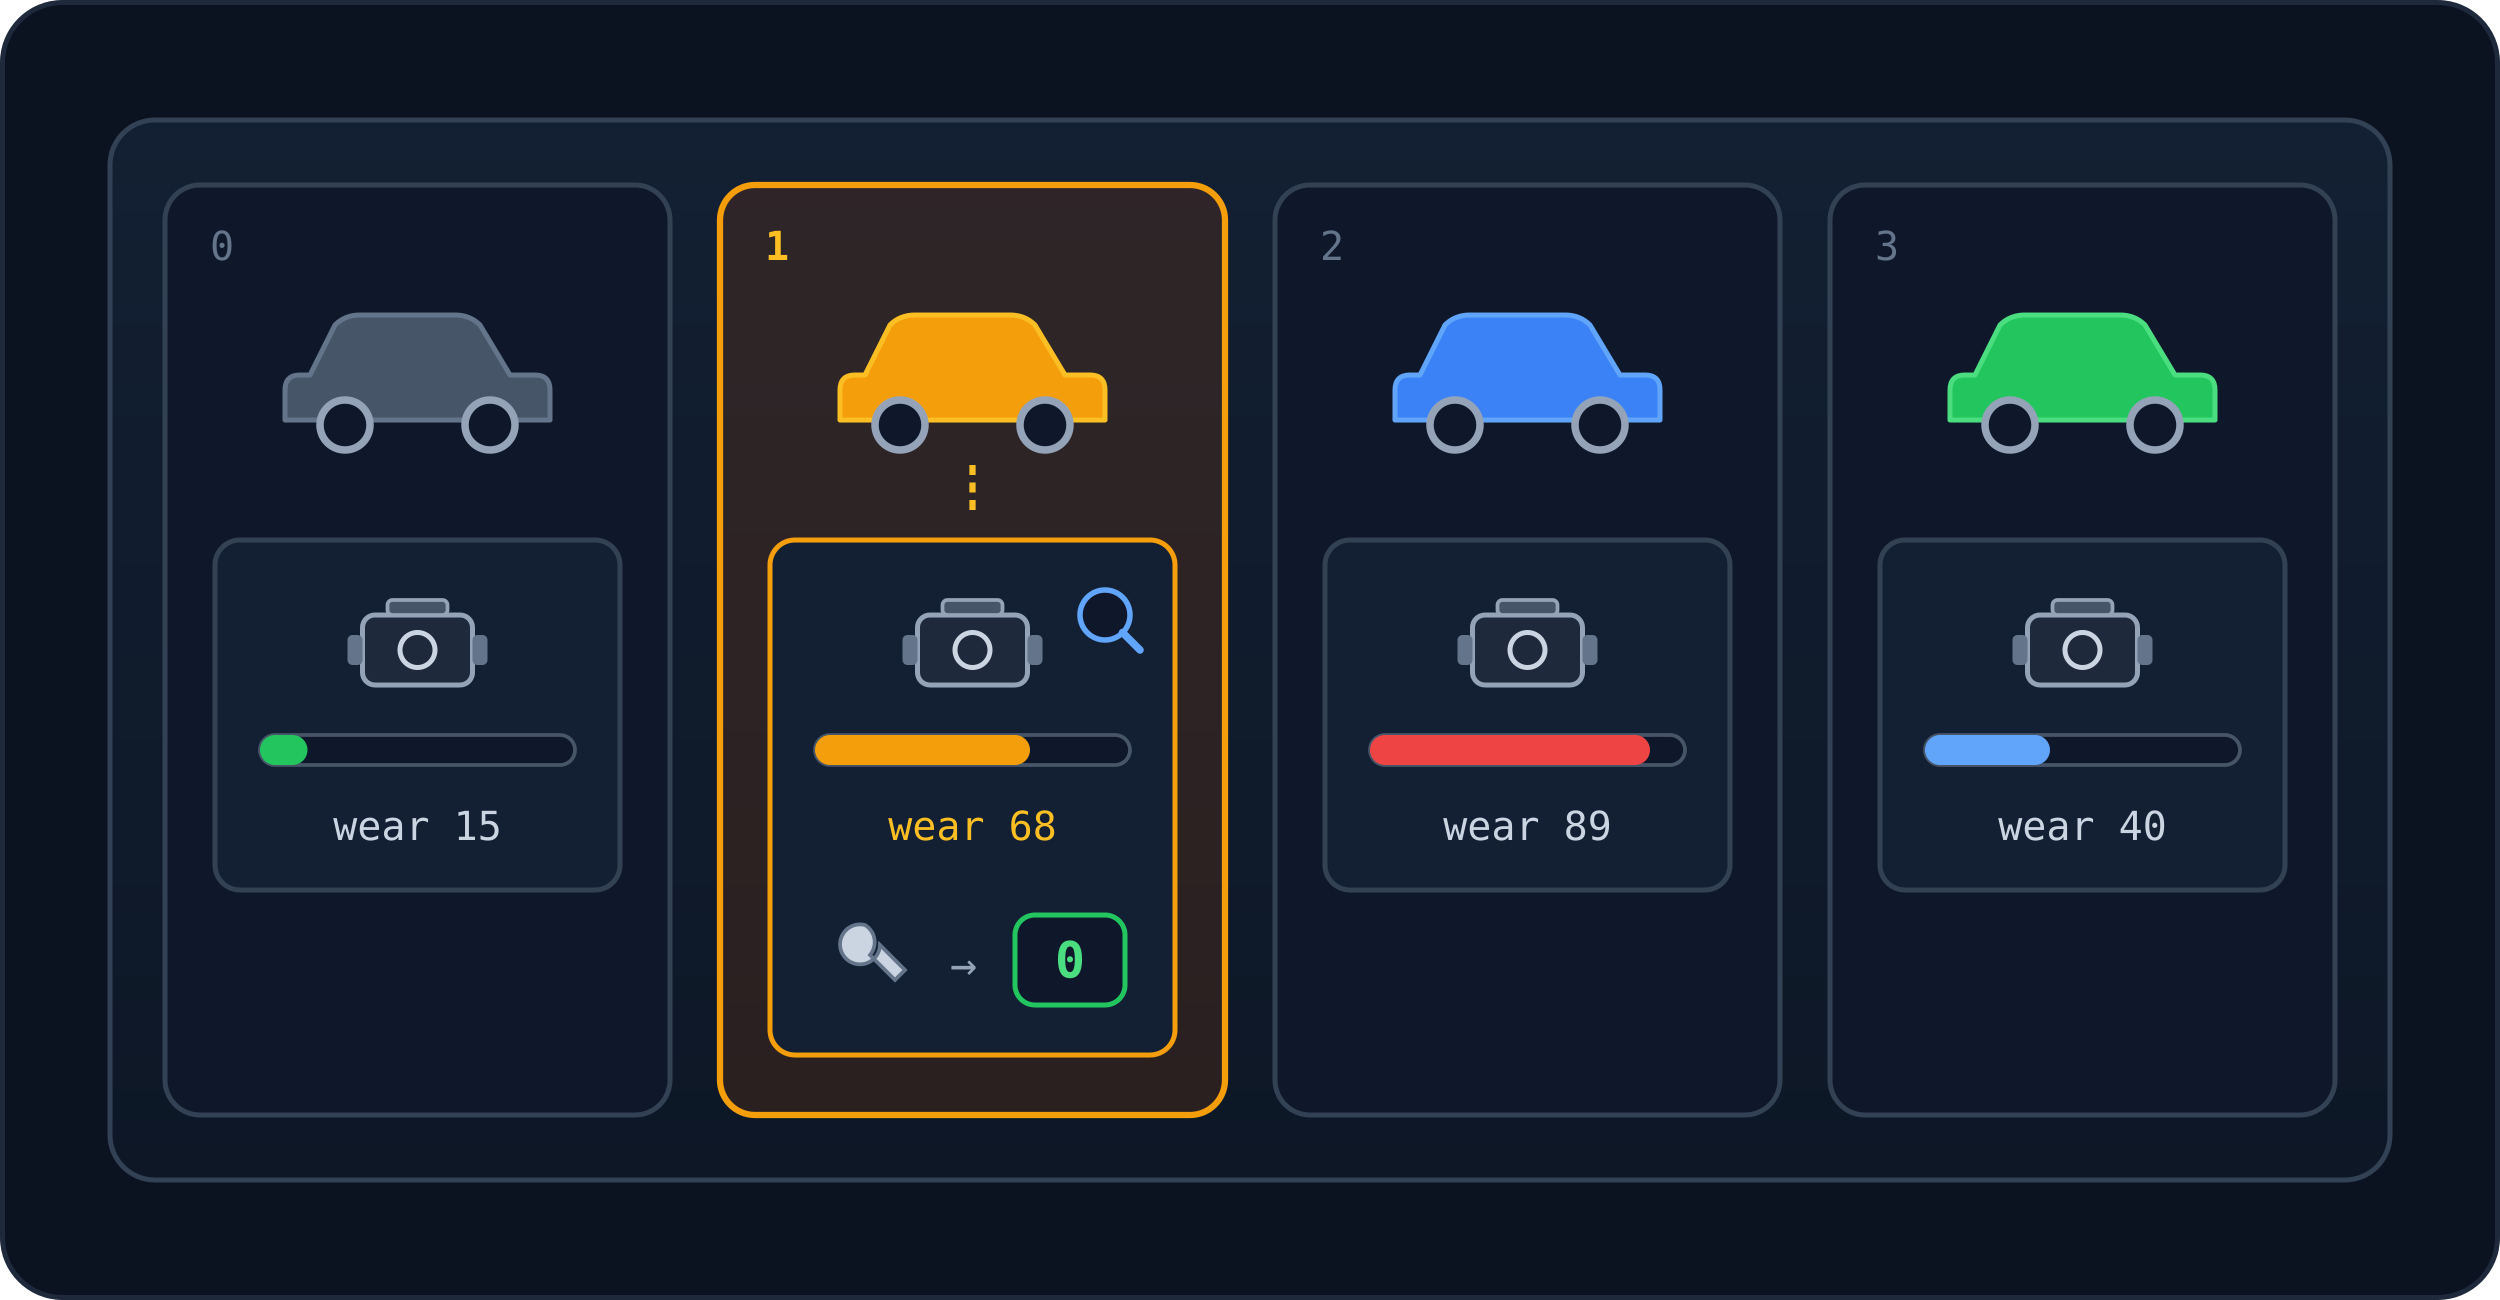
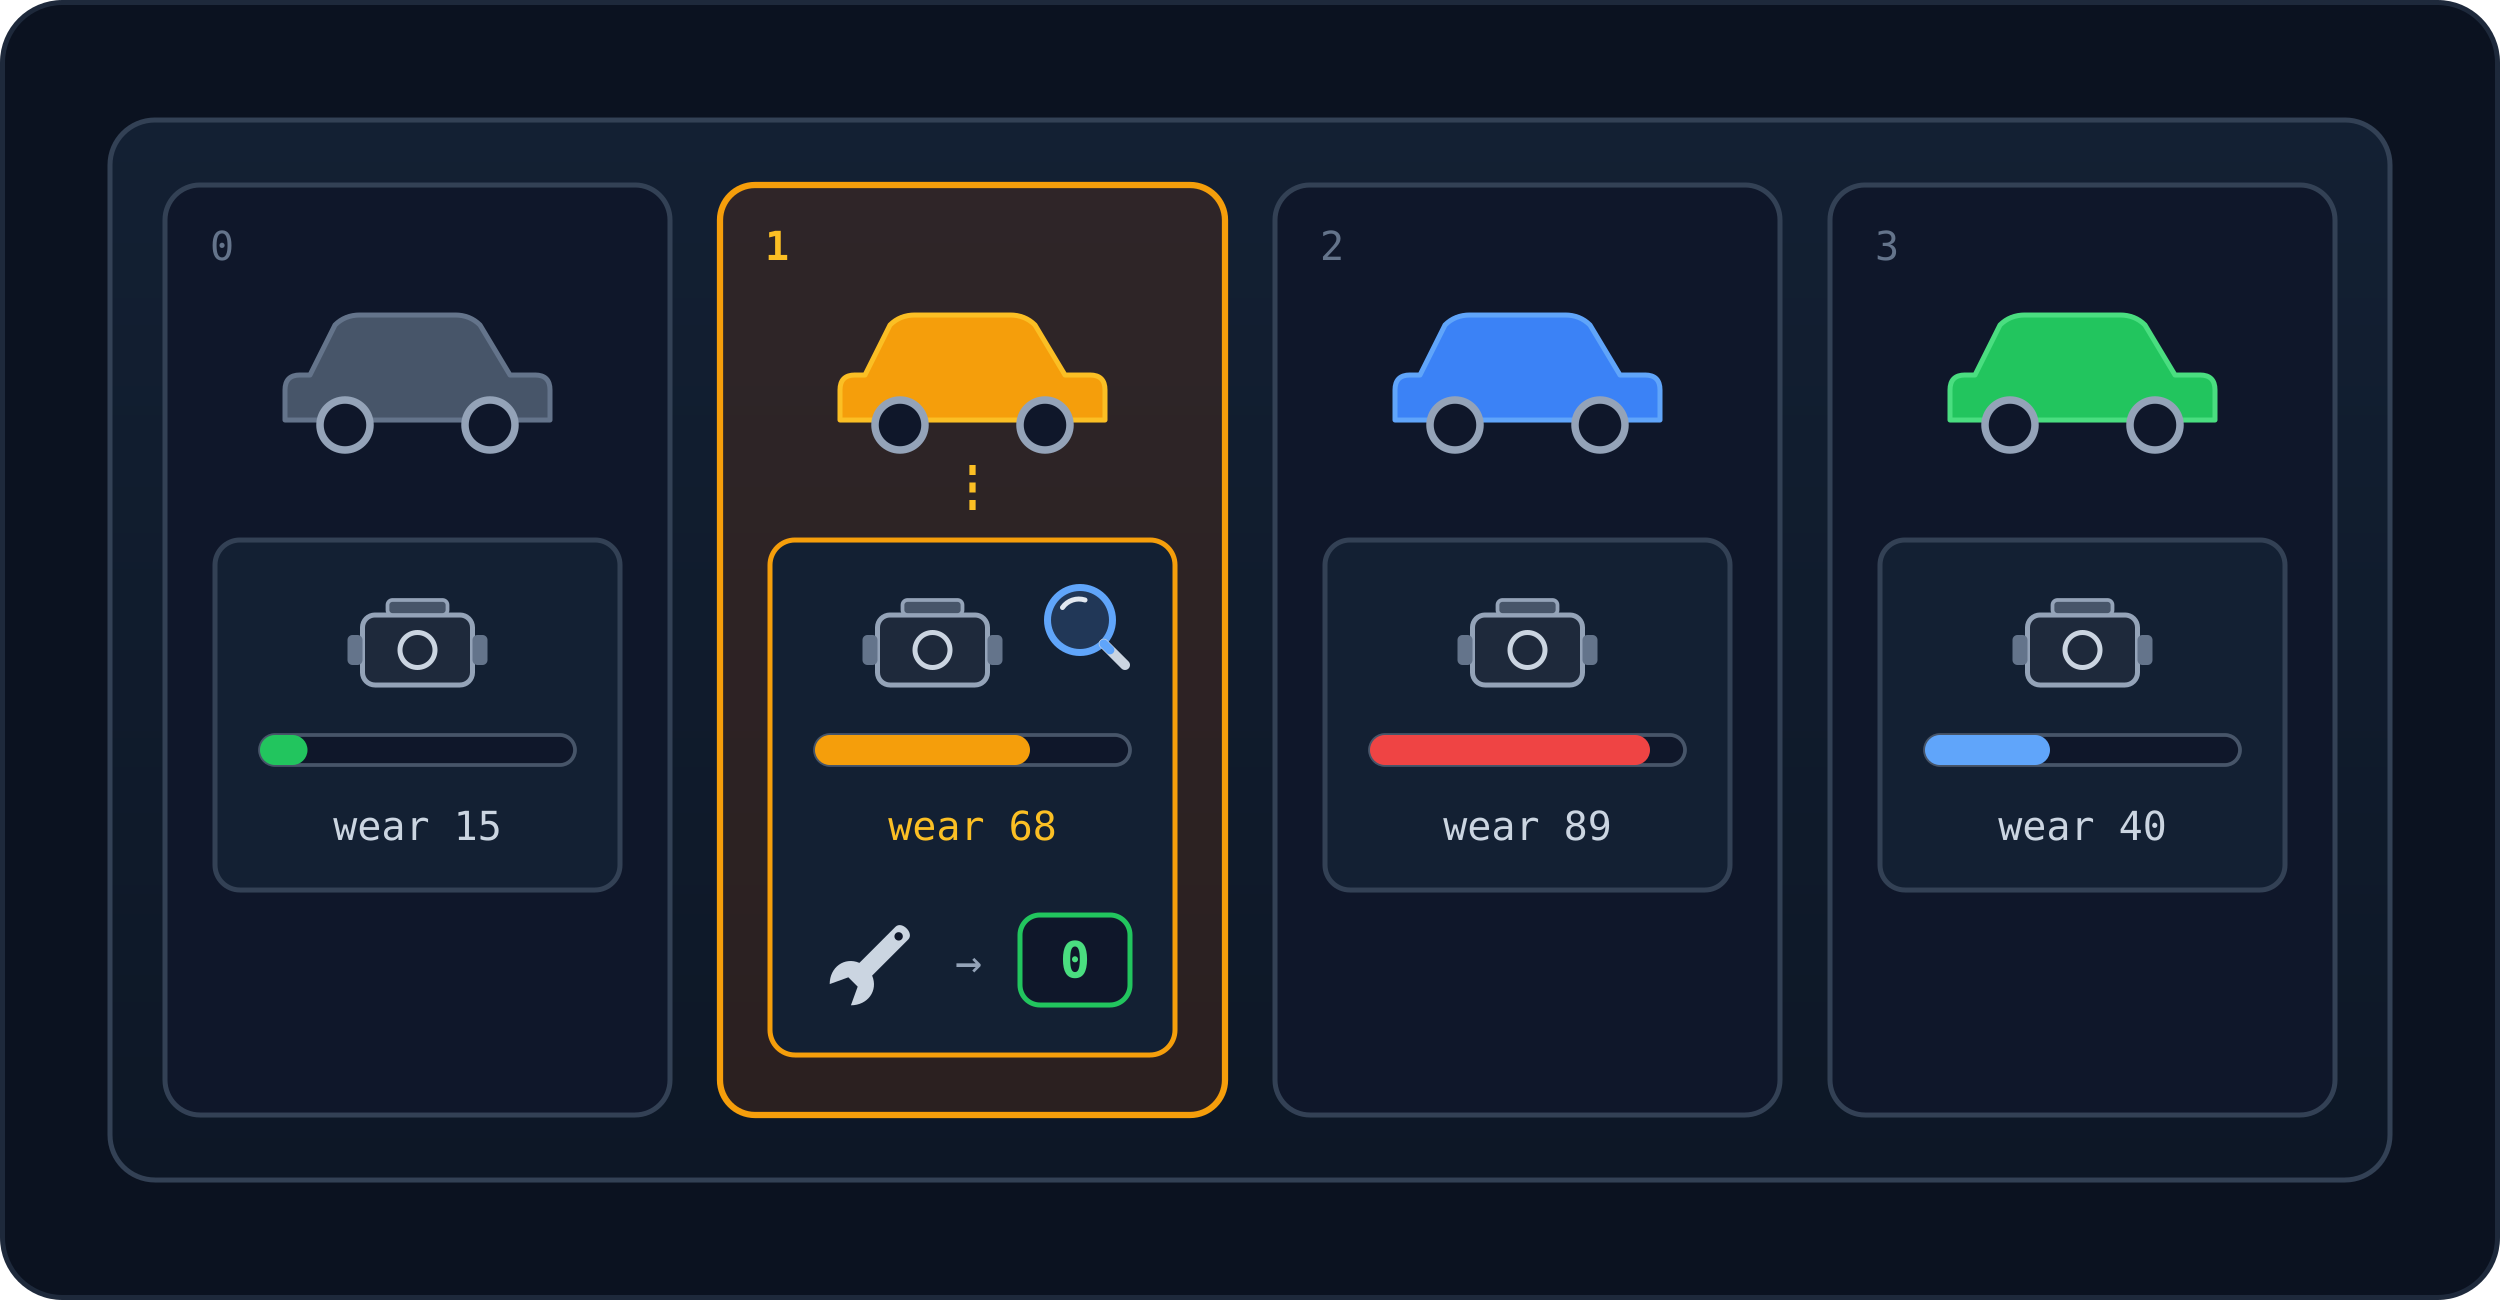
<svg xmlns="http://www.w3.org/2000/svg" viewBox="0 0 1000 520" role="img" aria-labelledby="engineTitle engineDesc">
  <defs>
    <linearGradient id="engPanel" x1="0" y1="0" x2="0" y2="1">
      <stop offset="0%" stop-color="#132033" />
      <stop offset="100%" stop-color="#0d1726" />
    </linearGradient>
    <g id="carBody">
      <path d="M 14 34 L 24 14 Q 28 10 34 10 H 72 Q 78 10 82 14 L 94 34 H 104 Q 110 34 110 40 V 52 H 4 V 40 Q 4 34 10 34 Z" stroke-width="2" stroke-linejoin="round" />
      <circle cx="28" cy="54" r="10" fill="#0f172a" stroke="#94a3b8" stroke-width="3" />
      <circle cx="86" cy="54" r="10" fill="#0f172a" stroke="#94a3b8" stroke-width="3" />
    </g>
    <g id="engineIcon">
      <rect x="6" y="10" width="44" height="28" rx="5" fill="#1e293b" stroke="#94a3b8" stroke-width="2" />
      <rect x="16" y="4" width="24" height="6" rx="2" fill="#475569" stroke="#94a3b8" stroke-width="1.5" />
      <rect x="0" y="18" width="6" height="12" rx="2" fill="#64748b" />
      <rect x="50" y="18" width="6" height="12" rx="2" fill="#64748b" />
      <circle cx="28" cy="24" r="7" fill="none" stroke="#cbd5e1" stroke-width="2" />
    </g>
  </defs>
  <rect x="1" y="1" width="998" height="518" rx="24" fill="#0b1220" stroke="#1e293b" stroke-width="2" />
  <rect x="44" y="48" width="912" height="424" rx="18" fill="url(#engPanel)" stroke="#334155" stroke-width="2" />
  <g>
    <rect x="66" y="74" width="202" height="372" rx="14" fill="#0f172a" stroke="#334155" stroke-width="2" />
    <text x="84" y="104" font-family="ui-monospace, SFMono-Regular, Menlo, Consolas, monospace" font-size="16" fill="#64748b">0</text>
    <use href="#carBody" transform="translate(110 116)" fill="#475569" stroke="#64748b" />
    <rect x="86" y="216" width="162" height="140" rx="10" fill="#132033" stroke="#334155" stroke-width="2" />
    <use href="#engineIcon" transform="translate(139 236)" />
    <rect x="104" y="294" width="126" height="12" rx="6" fill="#0f172a" stroke="#475569" stroke-width="1.5" />
    <rect x="104" y="294" width="19" height="12" rx="6" fill="#22c55e" />
    <text x="167" y="336" text-anchor="middle" font-family="ui-monospace, SFMono-Regular, Menlo, Consolas, monospace" font-size="16" fill="#cbd5e1">wear 15</text>
  </g>
  <g>
    <rect x="288" y="74" width="202" height="372" rx="14" fill="#78350f" opacity="0.28" />
    <rect x="288" y="74" width="202" height="372" rx="14" fill="none" stroke="#f59e0b" stroke-width="2.5" />
    <text x="306" y="104" font-family="ui-monospace, SFMono-Regular, Menlo, Consolas, monospace" font-size="16" font-weight="700" fill="#fbbf24">1</text>
    <use href="#carBody" transform="translate(332 116)" fill="#f59e0b" stroke="#fbbf24" />
    <line x1="389" y1="186" x2="389" y2="206" stroke="#fbbf24" stroke-width="2.5" stroke-dasharray="4 3" />
    <rect x="308" y="216" width="162" height="206" rx="10" fill="#132033" stroke="#f59e0b" stroke-width="2" />
-     <use href="#engineIcon" transform="translate(361 236)" />
-     <g transform="translate(442 246)">
-       <circle cx="0" cy="0" r="10" fill="#0f172a" stroke="#60a5fa" stroke-width="2.2" />
-       <line x1="7" y1="7" x2="14" y2="14" stroke="#60a5fa" stroke-width="3" stroke-linecap="round" />
+     <use href="#engineIcon" transform="translate(345 236)" />
+     <g transform="translate(432 248)">
+       <circle cx="0" cy="0" r="13" fill="#60a5fa" fill-opacity="0.18" stroke="#60a5fa" stroke-width="2.8" />
+       <path d="M -7 -5 A 8 8 0 0 1 2 -8" fill="none" stroke="#e2e8f0" stroke-width="2" stroke-linecap="round" />
+       <line x1="9.5" y1="9.5" x2="18" y2="18" stroke="#cbd5e1" stroke-width="4" stroke-linecap="round" />
+       <line x1="9.5" y1="9.5" x2="12" y2="12" stroke="#60a5fa" stroke-width="3.5" stroke-linecap="round" />
    </g>
    <rect x="326" y="294" width="126" height="12" rx="6" fill="#0f172a" stroke="#475569" stroke-width="1.5" />
    <rect x="326" y="294" width="86" height="12" rx="6" fill="#f59e0b" />
    <text x="389" y="336" text-anchor="middle" font-family="ui-monospace, SFMono-Regular, Menlo, Consolas, monospace" font-size="16" fill="#fbbf24">wear 68</text>
-     <g transform="translate(336 364)">
-       <path d="M 10 6 A 8 8 0 1 0 16 14 L 26 24 L 22 28 L 12 18 A 8 8 0 0 0 10 6 Z" fill="#cbd5e1" stroke="#64748b" stroke-width="1.5" />
+     <g transform="translate(348 386) rotate(-45) scale(1.2)">
+       <path d="M -2 -3 C -4 -8 -10 -9 -14 -5 L -8 -2.2 L -8 2.2 L -14 5 C -10 9 -4 8 -2 3 L 15 3 C 18 3 18 -3 15 -3 Z" fill="#cbd5e1" />
+       <circle cx="13.5" cy="0" r="1.4" fill="#0f172a" />
    </g>
-     <text x="380" y="392" font-family="ui-monospace, SFMono-Regular, Menlo, Consolas, monospace" font-size="18" fill="#94a3b8">→</text>
-     <rect x="406" y="366" width="44" height="36" rx="8" fill="#0f172a" stroke="#22c55e" stroke-width="2" />
-     <text x="428" y="391" text-anchor="middle" font-family="ui-monospace, SFMono-Regular, Menlo, Consolas, monospace" font-size="20" font-weight="700" fill="#4ade80">0</text>
+     <text x="382" y="391" font-family="ui-monospace, SFMono-Regular, Menlo, Consolas, monospace" font-size="18" fill="#94a3b8">→</text>
+     <rect x="408" y="366" width="44" height="36" rx="8" fill="#0f172a" stroke="#22c55e" stroke-width="2" />
+     <text x="430" y="391" text-anchor="middle" font-family="ui-monospace, SFMono-Regular, Menlo, Consolas, monospace" font-size="20" font-weight="700" fill="#4ade80">0</text>
  </g>
  <g>
    <rect x="510" y="74" width="202" height="372" rx="14" fill="#0f172a" stroke="#334155" stroke-width="2" />
    <text x="528" y="104" font-family="ui-monospace, SFMono-Regular, Menlo, Consolas, monospace" font-size="16" fill="#64748b">2</text>
    <use href="#carBody" transform="translate(554 116)" fill="#3b82f6" stroke="#60a5fa" />
    <rect x="530" y="216" width="162" height="140" rx="10" fill="#132033" stroke="#334155" stroke-width="2" />
    <use href="#engineIcon" transform="translate(583 236)" />
    <rect x="548" y="294" width="126" height="12" rx="6" fill="#0f172a" stroke="#475569" stroke-width="1.5" />
    <rect x="548" y="294" width="112" height="12" rx="6" fill="#ef4444" />
    <text x="611" y="336" text-anchor="middle" font-family="ui-monospace, SFMono-Regular, Menlo, Consolas, monospace" font-size="16" fill="#cbd5e1">wear 89</text>
  </g>
  <g>
    <rect x="732" y="74" width="202" height="372" rx="14" fill="#0f172a" stroke="#334155" stroke-width="2" />
    <text x="750" y="104" font-family="ui-monospace, SFMono-Regular, Menlo, Consolas, monospace" font-size="16" fill="#64748b">3</text>
    <use href="#carBody" transform="translate(776 116)" fill="#22c55e" stroke="#4ade80" />
    <rect x="752" y="216" width="162" height="140" rx="10" fill="#132033" stroke="#334155" stroke-width="2" />
    <use href="#engineIcon" transform="translate(805 236)" />
    <rect x="770" y="294" width="126" height="12" rx="6" fill="#0f172a" stroke="#475569" stroke-width="1.5" />
    <rect x="770" y="294" width="50" height="12" rx="6" fill="#60a5fa" />
    <text x="833" y="336" text-anchor="middle" font-family="ui-monospace, SFMono-Regular, Menlo, Consolas, monospace" font-size="16" fill="#cbd5e1">wear 40</text>
  </g>
</svg>
